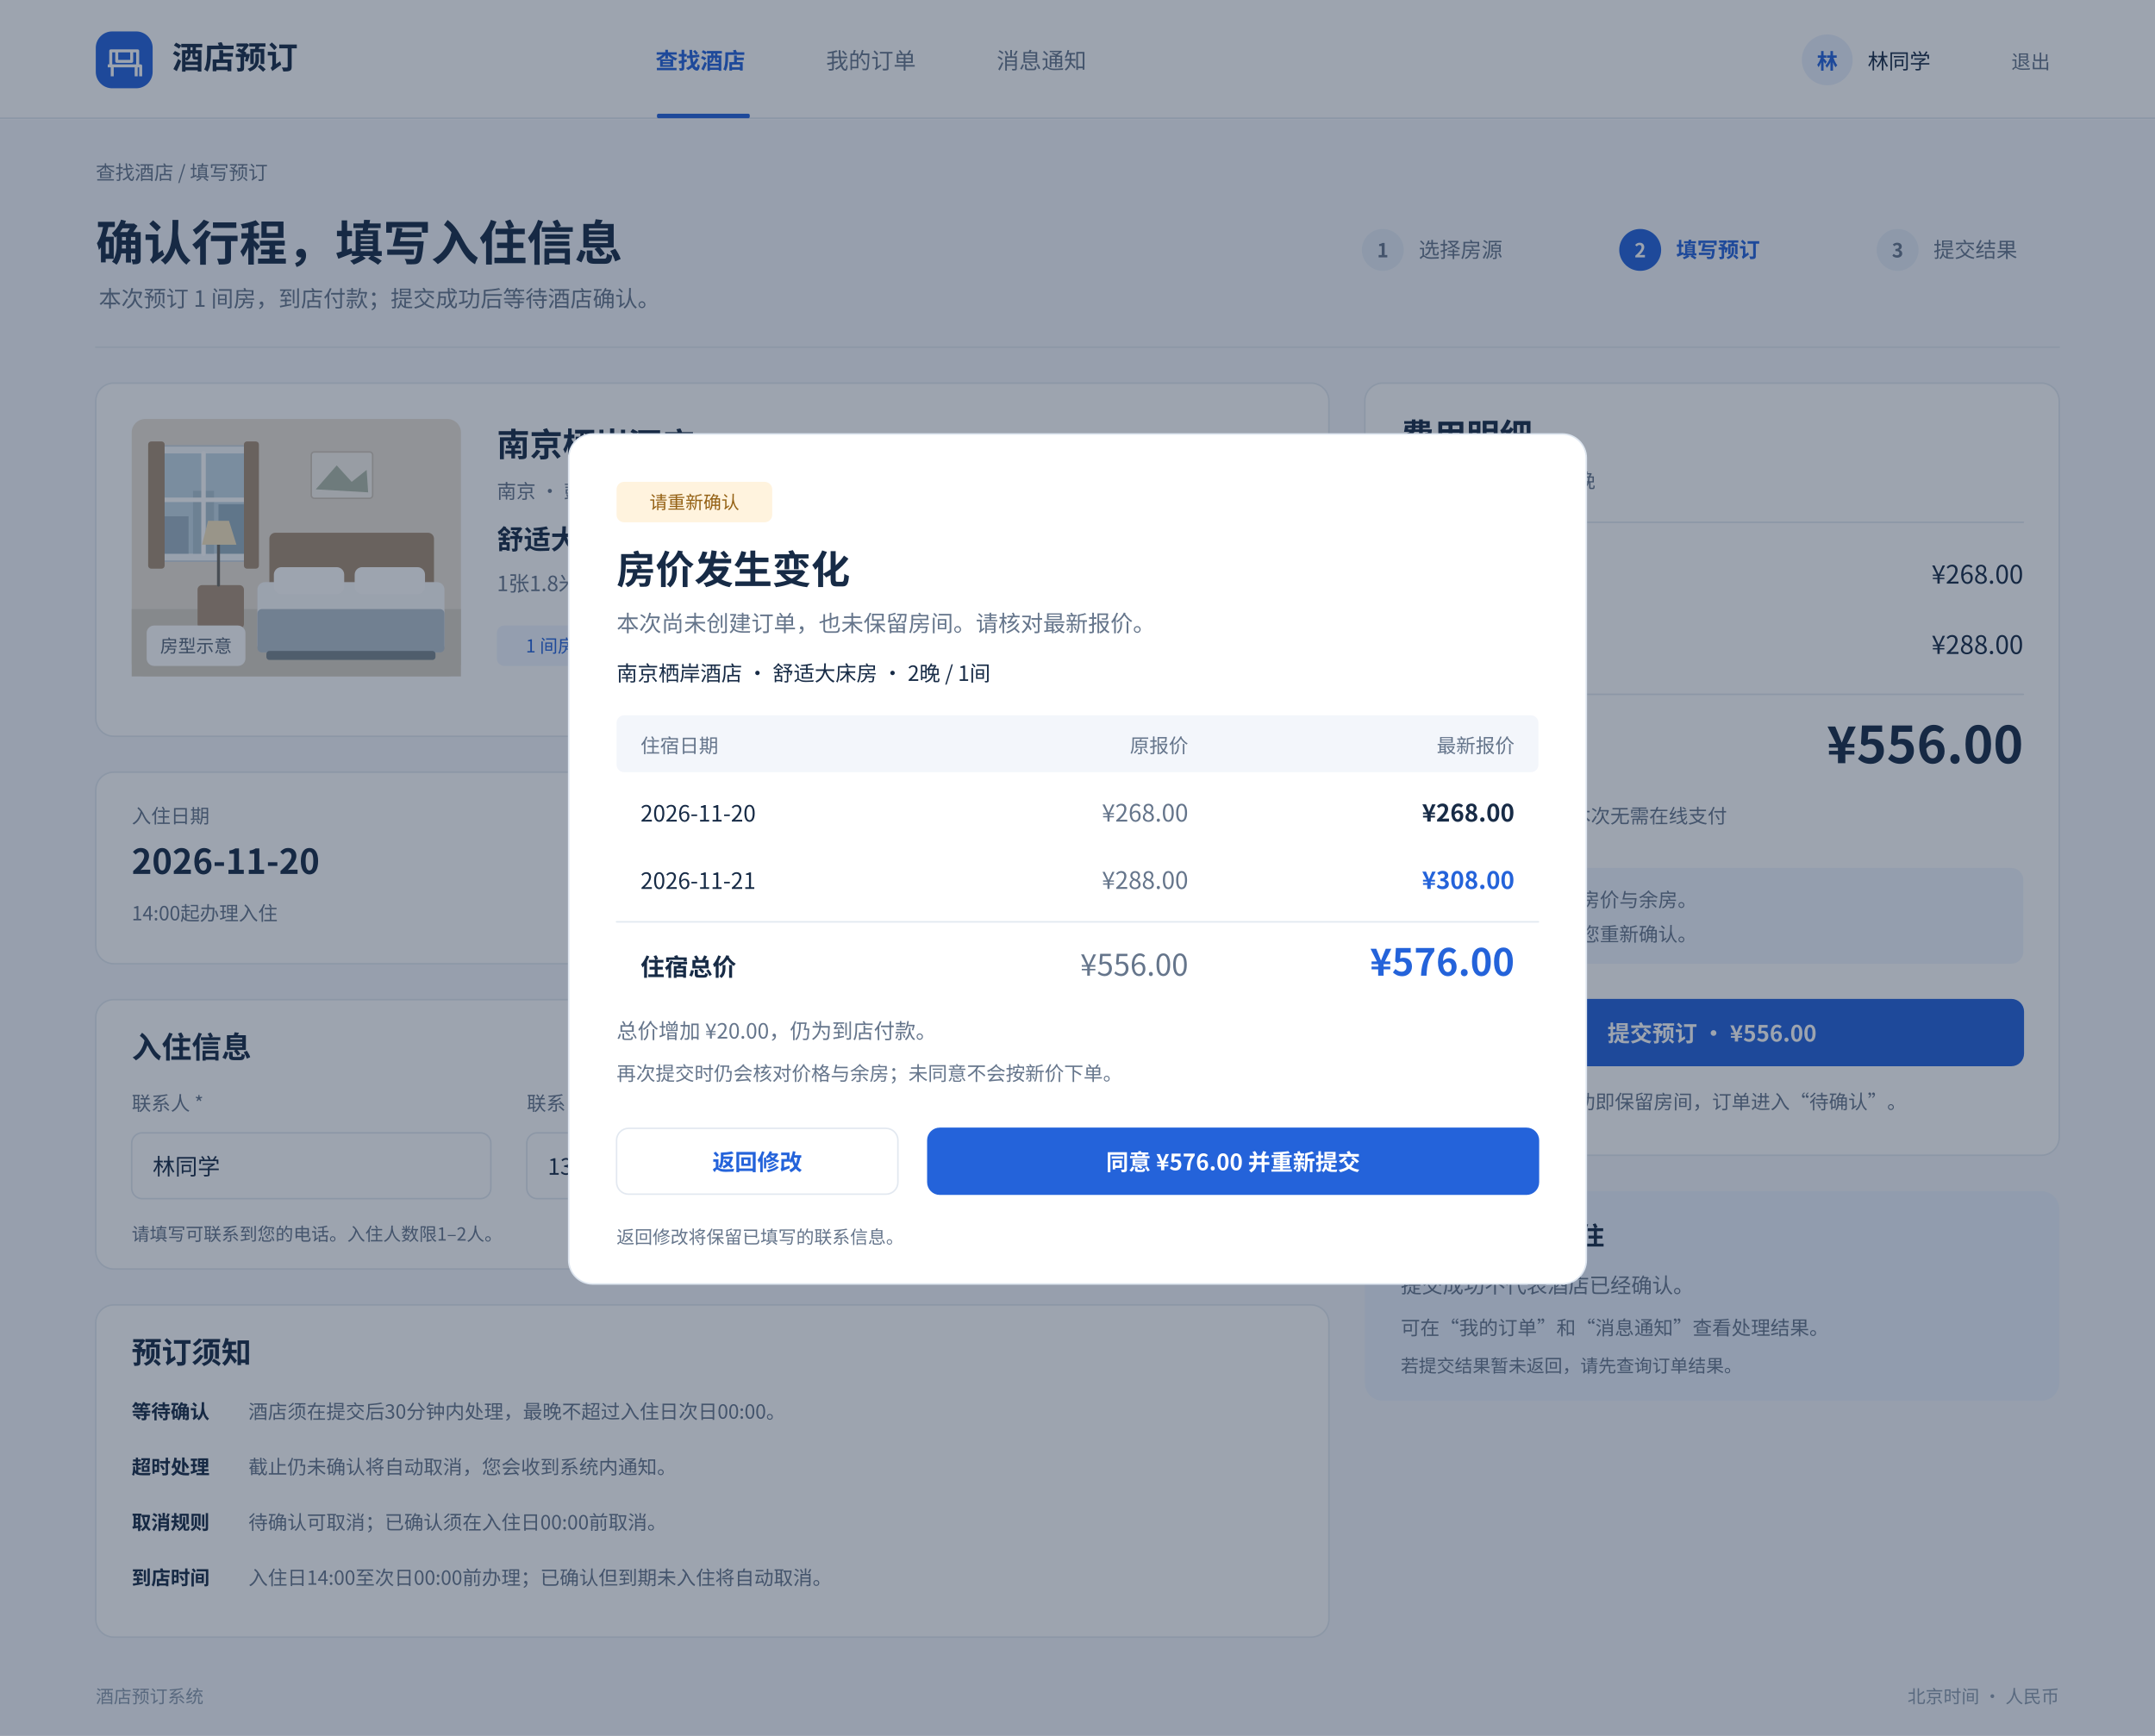
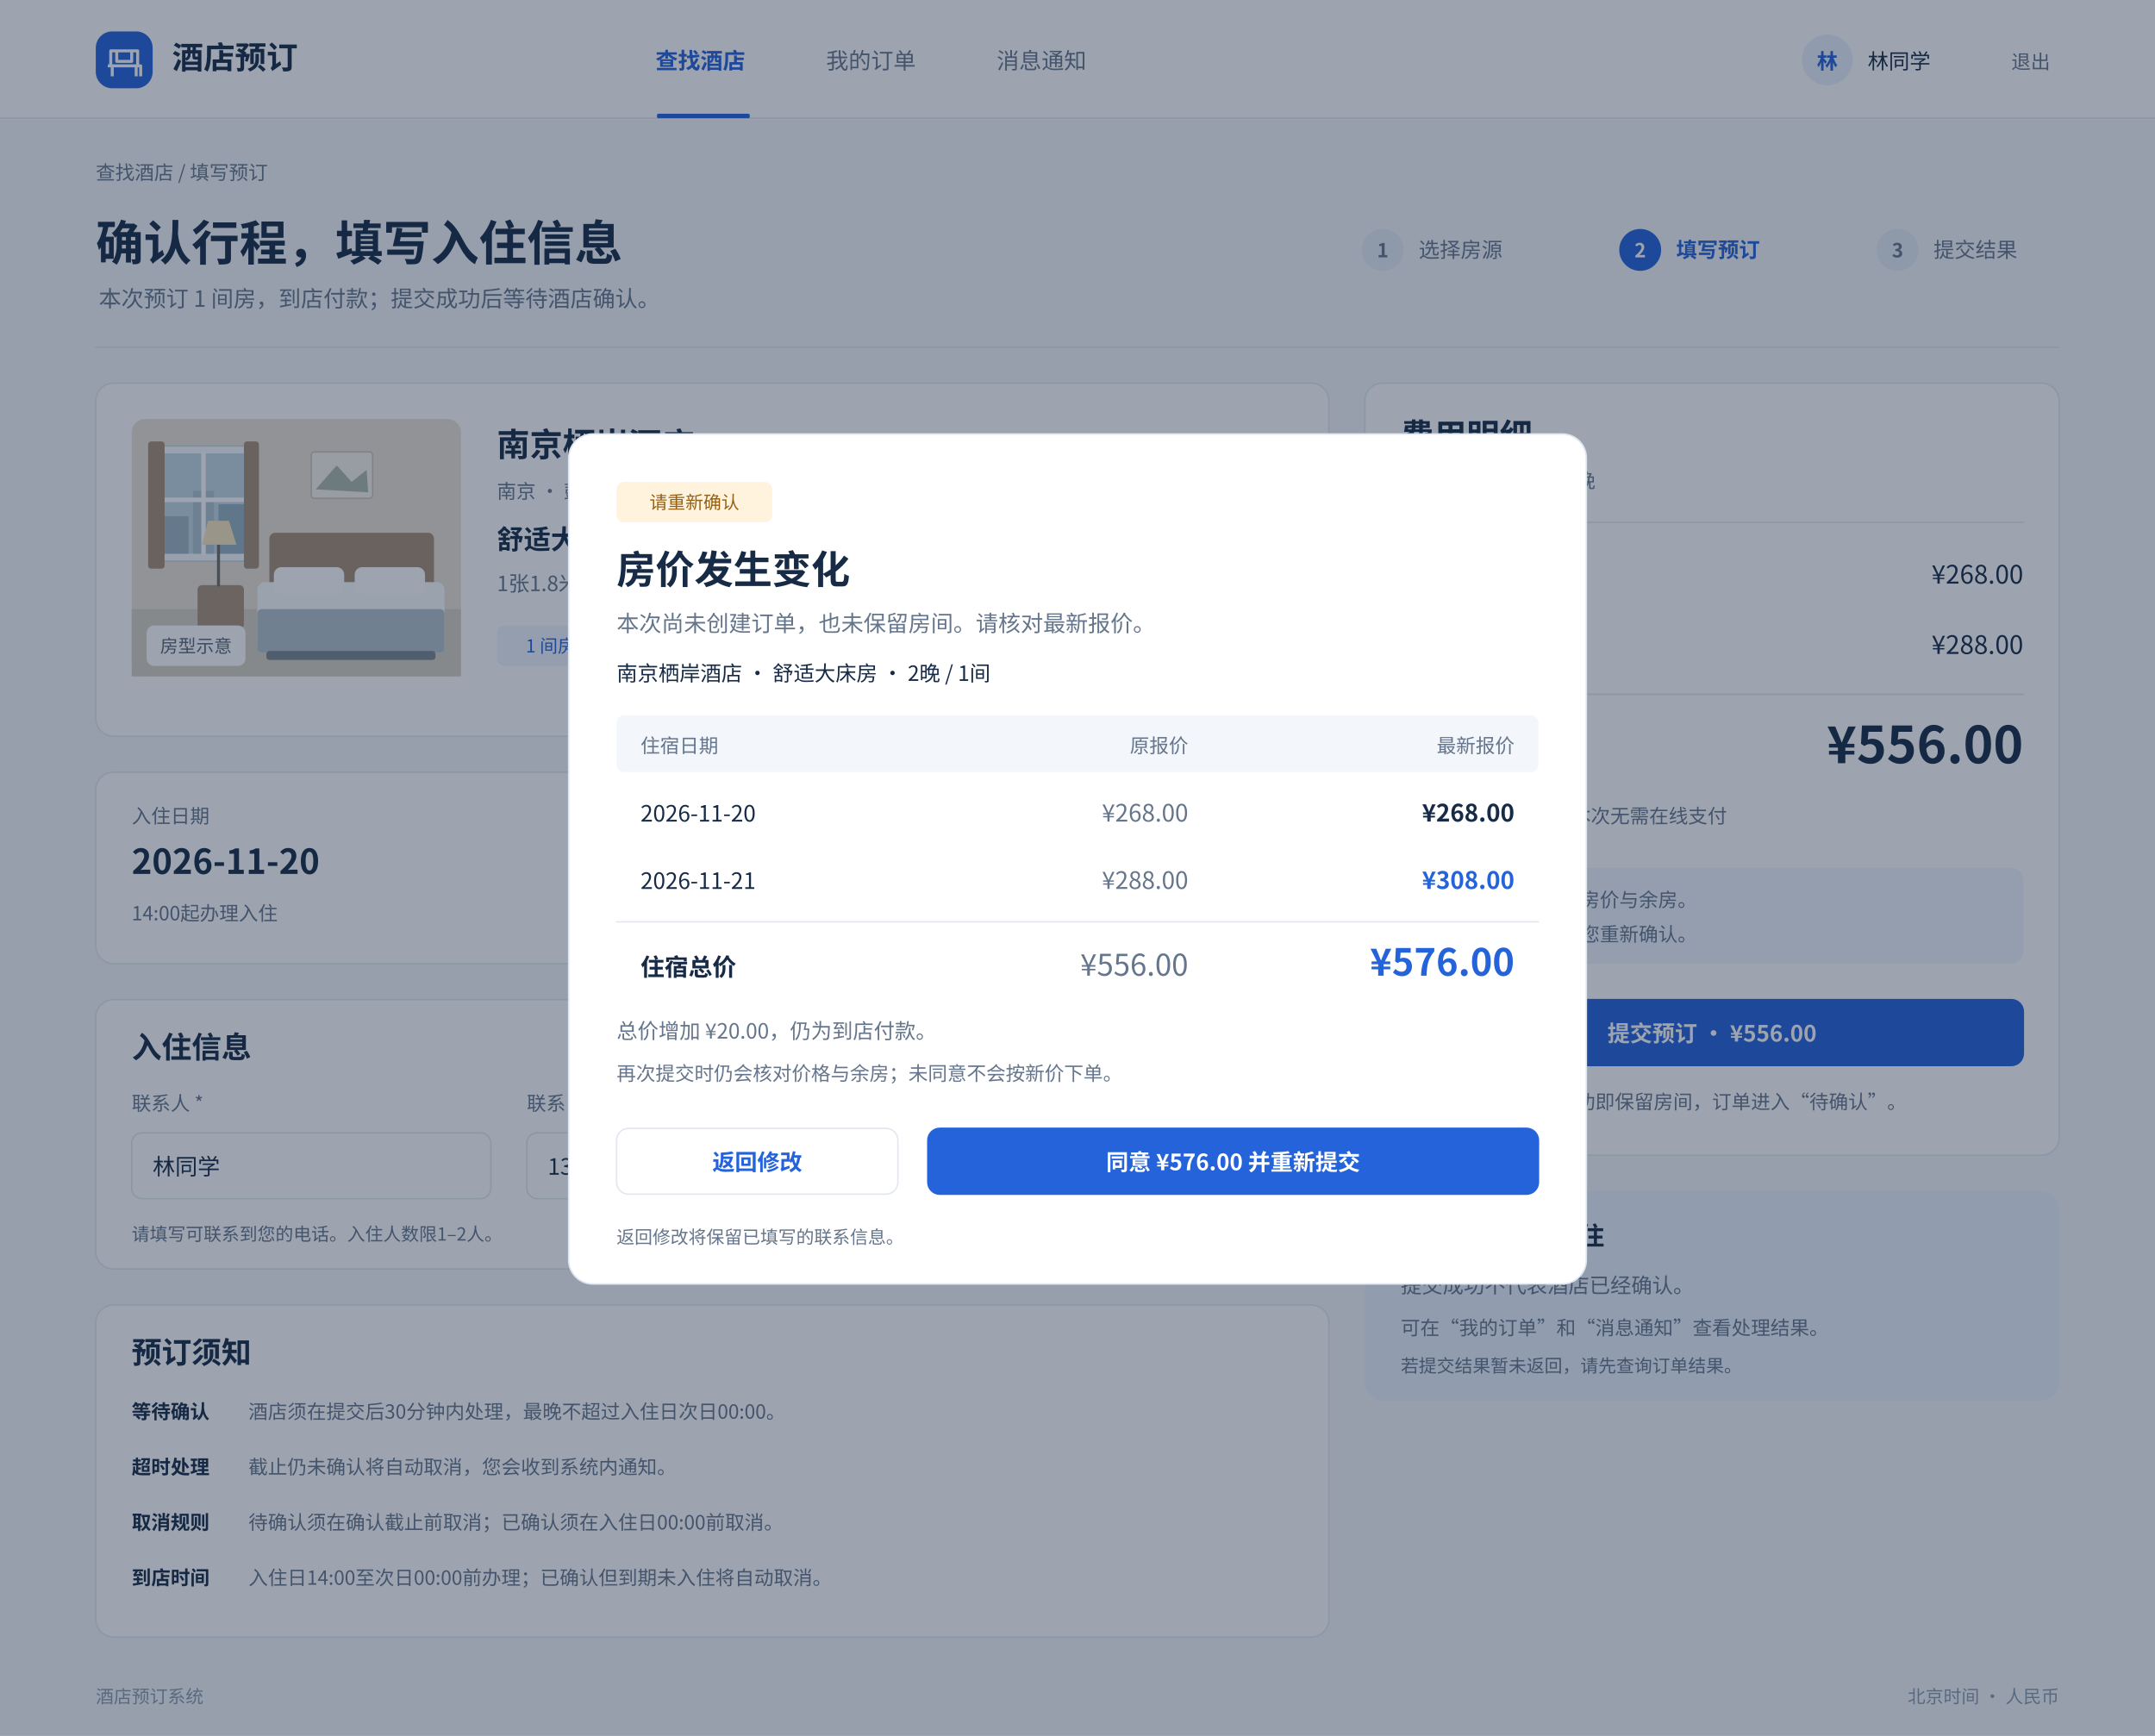
<svg xmlns="http://www.w3.org/2000/svg" width="1440" height="1160" viewBox="0 0 1440 1160">
  <g font-family="Microsoft YaHei, Noto Sans CJK SC, sans-serif">
    <rect x="0" y="0" width="1440" height="1160" rx="0" fill="#F4F7FB" stroke="none" />
    <rect x="0" y="0" width="1440" height="80" rx="0" fill="#FFFFFF" stroke="none" />
    <path d="M0 79L1440 79" fill="none" stroke="#E2E8F0" stroke-width="1" stroke-linecap="round" />
    <rect x="64" y="21" width="38" height="38" rx="11" fill="#2463DA" stroke="none" />
    <path d="M74 44V34h18v10M72 44h22v7M75 44v7M91 44v7M78 34v7h10v-7" fill="none" stroke="white" stroke-width="2" stroke-linejoin="round" />
    <text x="115" y="46" font-size="21" fill="#172B46" font-weight="700" text-anchor="start">酒店预订</text>
    <text x="438" y="46" font-size="15" fill="#2463DA" font-weight="600" text-anchor="start">查找酒店</text>
    <text x="552" y="46" font-size="15" fill="#65758B" font-weight="400" text-anchor="start">我的订单</text>
    <text x="666" y="46" font-size="15" fill="#65758B" font-weight="400" text-anchor="start">消息通知</text>
    <rect x="439" y="76" width="62" height="3" rx="1" fill="#2463DA" stroke="none" />
    <rect x="1204" y="23" width="34" height="34" rx="17" fill="#E9F0FC" stroke="none" />
    <text x="1221" y="46" font-size="14" fill="#2463DA" font-weight="600" text-anchor="middle">林</text>
    <text x="1248" y="46" font-size="14" fill="#172B46" font-weight="400" text-anchor="start">林同学</text>
    <text x="1344" y="46" font-size="13" fill="#65758B" font-weight="400" text-anchor="start">退出</text>
    <text x="64" y="120" font-size="13" fill="#65758B" font-weight="400" text-anchor="start">查找酒店  /  填写预订</text>
    <text x="64" y="174" font-size="32" fill="#172B46" font-weight="700" text-anchor="start">确认行程，填写入住信息</text>
    <text x="66" y="205" font-size="15" fill="#65758B" font-weight="400" text-anchor="start">本次预订 1 间房，到店付款；提交成功后等待酒店确认。</text>
    <rect x="910" y="153" width="28" height="28" rx="14" fill="#E5ECF7" stroke="none" />
    <text x="924" y="172" font-size="13" fill="#65758B" font-weight="600" text-anchor="middle">1</text>
    <text x="948" y="172" font-size="14" fill="#65758B" font-weight="400" text-anchor="start">选择房源</text>
    <rect x="1082" y="153" width="28" height="28" rx="14" fill="#2463DA" stroke="none" />
    <text x="1096" y="172" font-size="13" fill="#FFFFFF" font-weight="600" text-anchor="middle">2</text>
    <text x="1120" y="172" font-size="14" fill="#2463DA" font-weight="600" text-anchor="start">填写预订</text>
    <rect x="1254" y="153" width="28" height="28" rx="14" fill="#E5ECF7" stroke="none" />
    <text x="1268" y="172" font-size="13" fill="#65758B" font-weight="600" text-anchor="middle">3</text>
    <text x="1292" y="172" font-size="14" fill="#65758B" font-weight="400" text-anchor="start">提交结果</text>
    <path d="M64 232L1376 232" fill="none" stroke="#E2E8F0" stroke-width="1" stroke-linecap="round" />
    <text x="64" y="1138" font-size="12" fill="#8A99AC" font-weight="400" text-anchor="start">酒店预订系统</text>
    <text x="1376" y="1138" font-size="12" fill="#8A99AC" font-weight="400" text-anchor="end">北京时间 · 人民币</text>
    <rect x="64" y="256" width="824" height="236" rx="12" fill="#FFFFFF" stroke="#E2E8F0" />
    <svg x="88" y="280" width="220" height="172" viewBox="0 0 220 172">
      <rect x="0" y="0" width="220" height="172" rx="9" fill="#EAE2D6" stroke="none" />
      <rect x="0" y="127" width="220" height="45" rx="0" fill="#D8D0C3" stroke="none" />
      <rect x="16" y="18" width="64" height="77" rx="3" fill="#F7FAFC" stroke="#CAD5DF" />
      <rect x="21" y="23" width="54" height="67" rx="0" fill="#C2D7E4" stroke="none" />
      <rect x="21" y="65" width="17" height="25" rx="0" fill="#9EB4C2" stroke="none" />
      <rect x="41" y="48" width="14" height="42" rx="0" fill="#ACC2CF" stroke="none" />
      <rect x="58" y="57" width="17" height="33" rx="0" fill="#96B0C0" stroke="none" />
      <path d="M48 23L48 90" fill="none" stroke="#FFFFFF" stroke-width="3" stroke-linecap="round" />
      <path d="M21 54L75 54" fill="none" stroke="#FFFFFF" stroke-width="3" stroke-linecap="round" />
      <rect x="11" y="15" width="11" height="85" rx="2" fill="#A68D74" stroke="none" />
      <rect x="75" y="15" width="10" height="85" rx="2" fill="#A68D74" stroke="none" />
      <rect x="120" y="22" width="41" height="31" rx="2" fill="#F6F3EC" stroke="#D1C7B9" />
      <path d="M123 47L137 31L147 42L157 34L158 49Z" fill="#AEB9A7" />
      <rect x="92" y="76" width="110" height="50" rx="4" fill="#A68D74" stroke="none" />
      <rect x="84" y="109" width="125" height="47" rx="5" fill="#FAFBFC" stroke="none" />
      <rect x="95" y="99" width="47" height="18" rx="5" fill="#FFFFFF" stroke="none" />
      <rect x="149" y="99" width="47" height="18" rx="5" fill="#FFFFFF" stroke="none" />
      <rect x="84" y="127" width="125" height="29" rx="3" fill="#B4C1CC" stroke="none" />
      <rect x="90" y="155" width="113" height="6" rx="2" fill="#78858C" stroke="none" />
      <rect x="44" y="111" width="31" height="29" rx="3" fill="#AB9178" stroke="none" />
      <path d="M58 83L58 111" fill="none" stroke="#6D6B62" stroke-width="2" stroke-linecap="round" />
      <path d="M47 84L51 68H65L70 84Z" fill="#F8E6BE" />
      <rect x="10" y="138" width="66" height="27" rx="5" fill="#FFFFFF" stroke="none" />
      <text x="43.0" y="156" font-size="12" fill="#566579" font-weight="500" text-anchor="middle">房型示意</text>
    </svg>
    <text x="332" y="305" font-size="22" fill="#172B46" font-weight="700" text-anchor="start">南京栖岸酒店</text>
    <text x="332" y="333" font-size="13" fill="#65758B" font-weight="400" text-anchor="start">南京 · 鼓楼区 · 中山北路</text>
    <text x="332" y="367" font-size="18" fill="#172B46" font-weight="600" text-anchor="start">舒适大床房</text>
    <text x="332" y="395" font-size="14" fill="#65758B" font-weight="400" text-anchor="start">1张1.8米大床 · 最多入住2人</text>
    <rect x="332" y="418" width="72" height="27" rx="5" fill="#EFF5FF" stroke="none" />
    <text x="368.0" y="436" font-size="12" fill="#2463DA" font-weight="500" text-anchor="middle">1 间房</text>
    <rect x="416" y="418" width="72" height="27" rx="5" fill="#EFF5FF" stroke="none" />
    <text x="452.0" y="436" font-size="12" fill="#2463DA" font-weight="500" text-anchor="middle">2 晚</text>
    <text x="864" y="464" font-size="13" fill="#2463DA" font-weight="400" text-anchor="end">返回查询，重新选择房型或日期</text>
    <rect x="64" y="516" width="824" height="128" rx="12" fill="#FFFFFF" stroke="#E2E8F0" />
    <text x="88" y="550" font-size="13" fill="#65758B" font-weight="400" text-anchor="start">入住日期</text>
    <text x="88" y="584" font-size="23" fill="#172B46" font-weight="600" text-anchor="start">2026-11-20</text>
    <text x="88" y="615" font-size="13" fill="#65758B" font-weight="400" text-anchor="start">14:00起办理入住</text>
    <path d="M454 540L454 620" fill="none" stroke="#E2E8F0" stroke-width="1" stroke-linecap="round" />
    <text x="488" y="550" font-size="13" fill="#65758B" font-weight="400" text-anchor="start">退房日期</text>
    <text x="488" y="584" font-size="23" fill="#172B46" font-weight="600" text-anchor="start">2026-11-22</text>
    <text x="488" y="615" font-size="13" fill="#65758B" font-weight="400" text-anchor="start">12:00前办理退房</text>
    <rect x="64" y="668" width="824" height="180" rx="12" fill="#FFFFFF" stroke="#E2E8F0" />
    <text x="88" y="707" font-size="20" fill="#172B46" font-weight="600" text-anchor="start">入住信息</text>
    <text x="88" y="742" font-size="13" fill="#65758B" font-weight="400" text-anchor="start">联系人 *</text>
    <rect x="88" y="757" width="240" height="44" rx="7" fill="#FFFFFF" stroke="#E2E8F0" />
    <text x="102" y="785" font-size="15" fill="#172B46" font-weight="400" text-anchor="start">林同学</text>
    <text x="352" y="742" font-size="13" fill="#65758B" font-weight="400" text-anchor="start">联系电话 *</text>
    <rect x="352" y="757" width="280" height="44" rx="7" fill="#FFFFFF" stroke="#E2E8F0" />
    <text x="366" y="785" font-size="15" fill="#172B46" font-weight="400" text-anchor="start">13800000000</text>
    <text x="656" y="742" font-size="13" fill="#65758B" font-weight="400" text-anchor="start">入住人数 *</text>
    <rect x="656" y="757" width="208" height="44" rx="7" fill="#FFFFFF" stroke="#E2E8F0" />
    <text x="670" y="785" font-size="15" fill="#172B46" font-weight="400" text-anchor="start">2 人</text>
    <path d="M835 775l4 4 4-4" fill="none" stroke="#65758B" stroke-width="1.5" />
    <text x="88" y="829" font-size="12" fill="#65758B" font-weight="400" text-anchor="start">请填写可联系到您的电话。入住人数限1–2人。</text>
    <rect x="64" y="872" width="824" height="222" rx="12" fill="#FFFFFF" stroke="#E2E8F0" />
    <text x="88" y="911" font-size="20" fill="#172B46" font-weight="600" text-anchor="start">预订须知</text>
    <text x="88" y="948" font-size="13" fill="#172B46" font-weight="600" text-anchor="start">等待确认</text>
    <text x="166" y="948" font-size="13" fill="#65758B" font-weight="400" text-anchor="start">酒店须在提交后30分钟内处理，最晚不超过入住日次日00:00。</text>
    <text x="88" y="985" font-size="13" fill="#172B46" font-weight="600" text-anchor="start">超时处理</text>
    <text x="166" y="985" font-size="13" fill="#65758B" font-weight="400" text-anchor="start">截止仍未确认将自动取消，您会收到系统内通知。</text>
    <text x="88" y="1022" font-size="13" fill="#172B46" font-weight="600" text-anchor="start">取消规则</text>
-     <text x="166" y="1022" font-size="13" fill="#65758B" font-weight="400" text-anchor="start">待确认可取消；已确认须在入住日00:00前取消。</text>
+     <text x="166" y="1022" font-size="13" fill="#65758B" font-weight="400" text-anchor="start">待确认须在确认截止前取消；已确认须在入住日00:00前取消。</text>
    <text x="88" y="1059" font-size="13" fill="#172B46" font-weight="600" text-anchor="start">到店时间</text>
    <text x="166" y="1059" font-size="13" fill="#65758B" font-weight="400" text-anchor="start">入住日14:00至次日00:00前办理；已确认但到期未入住将自动取消。</text>
    <rect x="912" y="256" width="464" height="516" rx="12" fill="#FFFFFF" stroke="#E2E8F0" />
    <text x="936" y="299" font-size="22" fill="#172B46" font-weight="700" text-anchor="start">费用明细</text>
    <text x="936" y="326" font-size="13" fill="#65758B" font-weight="400" text-anchor="start">人民币 · 1间房 · 2晚</text>
    <path d="M936 349L1352 349" fill="none" stroke="#E2E8F0" stroke-width="1" stroke-linecap="round" />
    <text x="936" y="390" font-size="15" fill="#172B46" font-weight="400" text-anchor="start">11月20日  ·  1晚</text>
    <text x="1352" y="390" font-size="17" fill="#172B46" font-weight="500" text-anchor="end">¥268.00</text>
    <text x="936" y="437" font-size="15" fill="#172B46" font-weight="400" text-anchor="start">11月21日  ·  1晚</text>
    <text x="1352" y="437" font-size="17" fill="#172B46" font-weight="500" text-anchor="end">¥288.00</text>
    <path d="M936 464L1352 464" fill="none" stroke="#E2E8F0" stroke-width="1" stroke-linecap="round" />
    <text x="936" y="502" font-size="16" fill="#172B46" font-weight="600" text-anchor="start">住宿总价</text>
    <text x="1352" y="510" font-size="34" fill="#172B46" font-weight="700" text-anchor="end">¥556.00</text>
    <rect x="936" y="532" width="100" height="27" rx="5" fill="#E8F5F0" stroke="none" />
    <text x="986.0" y="550" font-size="12" fill="#15816A" font-weight="500" text-anchor="middle">到店付款</text>
    <text x="1050" y="550" font-size="13" fill="#65758B" font-weight="400" text-anchor="start">本次无需在线支付</text>
    <rect x="936" y="580" width="416" height="64" rx="8" fill="#F0F5FD" stroke="none" />
    <text x="952" y="606" font-size="13" fill="#65758B" font-weight="400" text-anchor="start">提交时会再次核对房价与余房。</text>
    <text x="952" y="629" font-size="13" fill="#65758B" font-weight="400" text-anchor="start">如房价变化，将请您重新确认。</text>
    <rect x="936" y="668" width="416" height="44" rx="8" fill="#2463DA" stroke="#2463DA" />
    <text x="1144.0" y="696" font-size="15" fill="#FFFFFF" font-weight="600" text-anchor="middle">提交预订 · ¥556.00</text>
    <text x="1144" y="741" font-size="13" fill="#65758B" font-weight="400" text-anchor="middle">提交成功即保留房间，订单进入“待确认”。</text>
    <rect x="912" y="796" width="464" height="140" rx="12" fill="#EAF1FD" stroke="none" />
    <text x="936" y="832" font-size="17" fill="#172B46" font-weight="600" text-anchor="start">确认后再安排入住</text>
    <text x="936" y="864" font-size="14" fill="#65758B" font-weight="400" text-anchor="start">提交成功不代表酒店已经确认。</text>
    <text x="936" y="892" font-size="13" fill="#65758B" font-weight="400" text-anchor="start">可在“我的订单”和“消息通知”查看处理结果。</text>
    <text x="936" y="917" font-size="12" fill="#65758B" font-weight="400" text-anchor="start">若提交结果暂未返回，请先查询订单结果。</text>
    <rect width="1440" height="1160" fill="#152640" opacity="0.42" />
    <rect x="380" y="290" width="680" height="568" rx="16" fill="#FFFFFF" stroke="#DDE5EF" />
    <rect x="412" y="322" width="104" height="27" rx="5" fill="#FFF3DE" stroke="none" />
    <text x="464.0" y="340" font-size="12" fill="#946114" font-weight="500" text-anchor="middle">请重新确认</text>
    <text x="412" y="390" font-size="26" fill="#172B46" font-weight="700" text-anchor="start">房价发生变化</text>
    <text x="412" y="422" font-size="15" fill="#65758B" font-weight="400" text-anchor="start">本次尚未创建订单，也未保留房间。请核对最新报价。</text>
    <text x="412" y="455" font-size="14" fill="#172B46" font-weight="400" text-anchor="start">南京栖岸酒店 · 舒适大床房 · 2晚 / 1间</text>
    <rect x="412" y="478" width="616" height="38" rx="5" fill="#F3F6FB" stroke="none" />
    <text x="428" y="503" font-size="13" fill="#65758B" font-weight="400" text-anchor="start">住宿日期</text>
    <text x="794" y="503" font-size="13" fill="#65758B" font-weight="400" text-anchor="end">原报价</text>
    <text x="1012" y="503" font-size="13" fill="#65758B" font-weight="400" text-anchor="end">最新报价</text>
    <text x="428" y="549" font-size="15" fill="#172B46" font-weight="400" text-anchor="start">2026-11-20</text>
    <text x="794" y="549" font-size="16" fill="#65758B" font-weight="400" text-anchor="end">¥268.00</text>
    <text x="1012" y="549" font-size="16" fill="#172B46" font-weight="600" text-anchor="end">¥268.00</text>
    <text x="428" y="594" font-size="15" fill="#172B46" font-weight="400" text-anchor="start">2026-11-21</text>
    <text x="794" y="594" font-size="16" fill="#65758B" font-weight="400" text-anchor="end">¥288.00</text>
    <text x="1012" y="594" font-size="16" fill="#2463DA" font-weight="600" text-anchor="end">¥308.00</text>
    <path d="M412 616L1028 616" fill="none" stroke="#E2E8F0" stroke-width="1" stroke-linecap="round" />
    <text x="428" y="652" font-size="16" fill="#172B46" font-weight="600" text-anchor="start">住宿总价</text>
    <text x="794" y="652" font-size="20" fill="#65758B" font-weight="400" text-anchor="end">¥556.00</text>
    <text x="1012" y="652" font-size="25" fill="#2463DA" font-weight="700" text-anchor="end">¥576.00</text>
    <text x="412" y="694" font-size="14" fill="#65758B" font-weight="400" text-anchor="start">总价增加 ¥20.00，仍为到店付款。</text>
    <text x="412" y="722" font-size="13" fill="#65758B" font-weight="400" text-anchor="start">再次提交时仍会核对价格与余房；未同意不会按新价下单。</text>
    <rect x="412" y="754" width="188" height="44" rx="8" fill="#FFFFFF" stroke="#E2E8F0" />
    <text x="506.0" y="782" font-size="15" fill="#2463DA" font-weight="600" text-anchor="middle">返回修改</text>
    <rect x="620" y="754" width="408" height="44" rx="8" fill="#2463DA" stroke="#2463DA" />
    <text x="824.0" y="782" font-size="15" fill="#FFFFFF" font-weight="600" text-anchor="middle">同意 ¥576.00 并重新提交</text>
    <text x="412" y="831" font-size="12" fill="#65758B" font-weight="400" text-anchor="start">返回修改将保留已填写的联系信息。</text>
  </g>
</svg>
